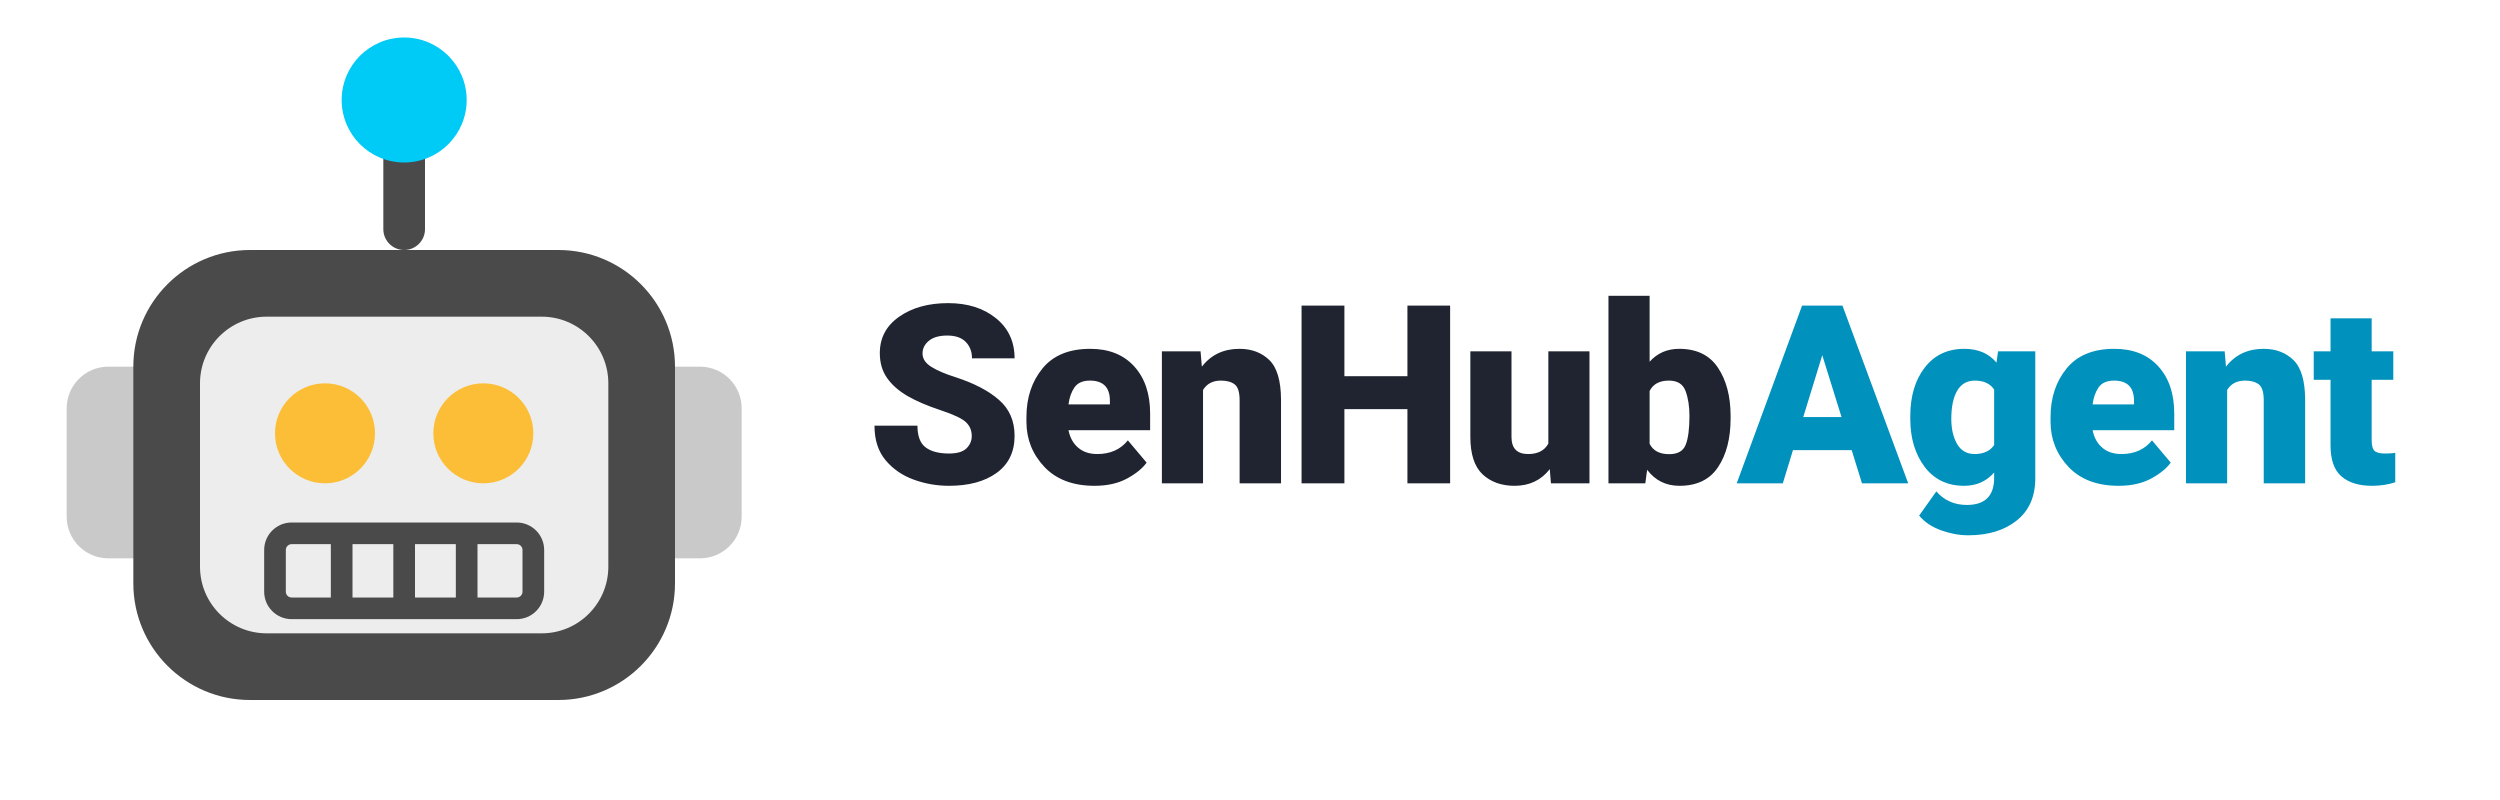
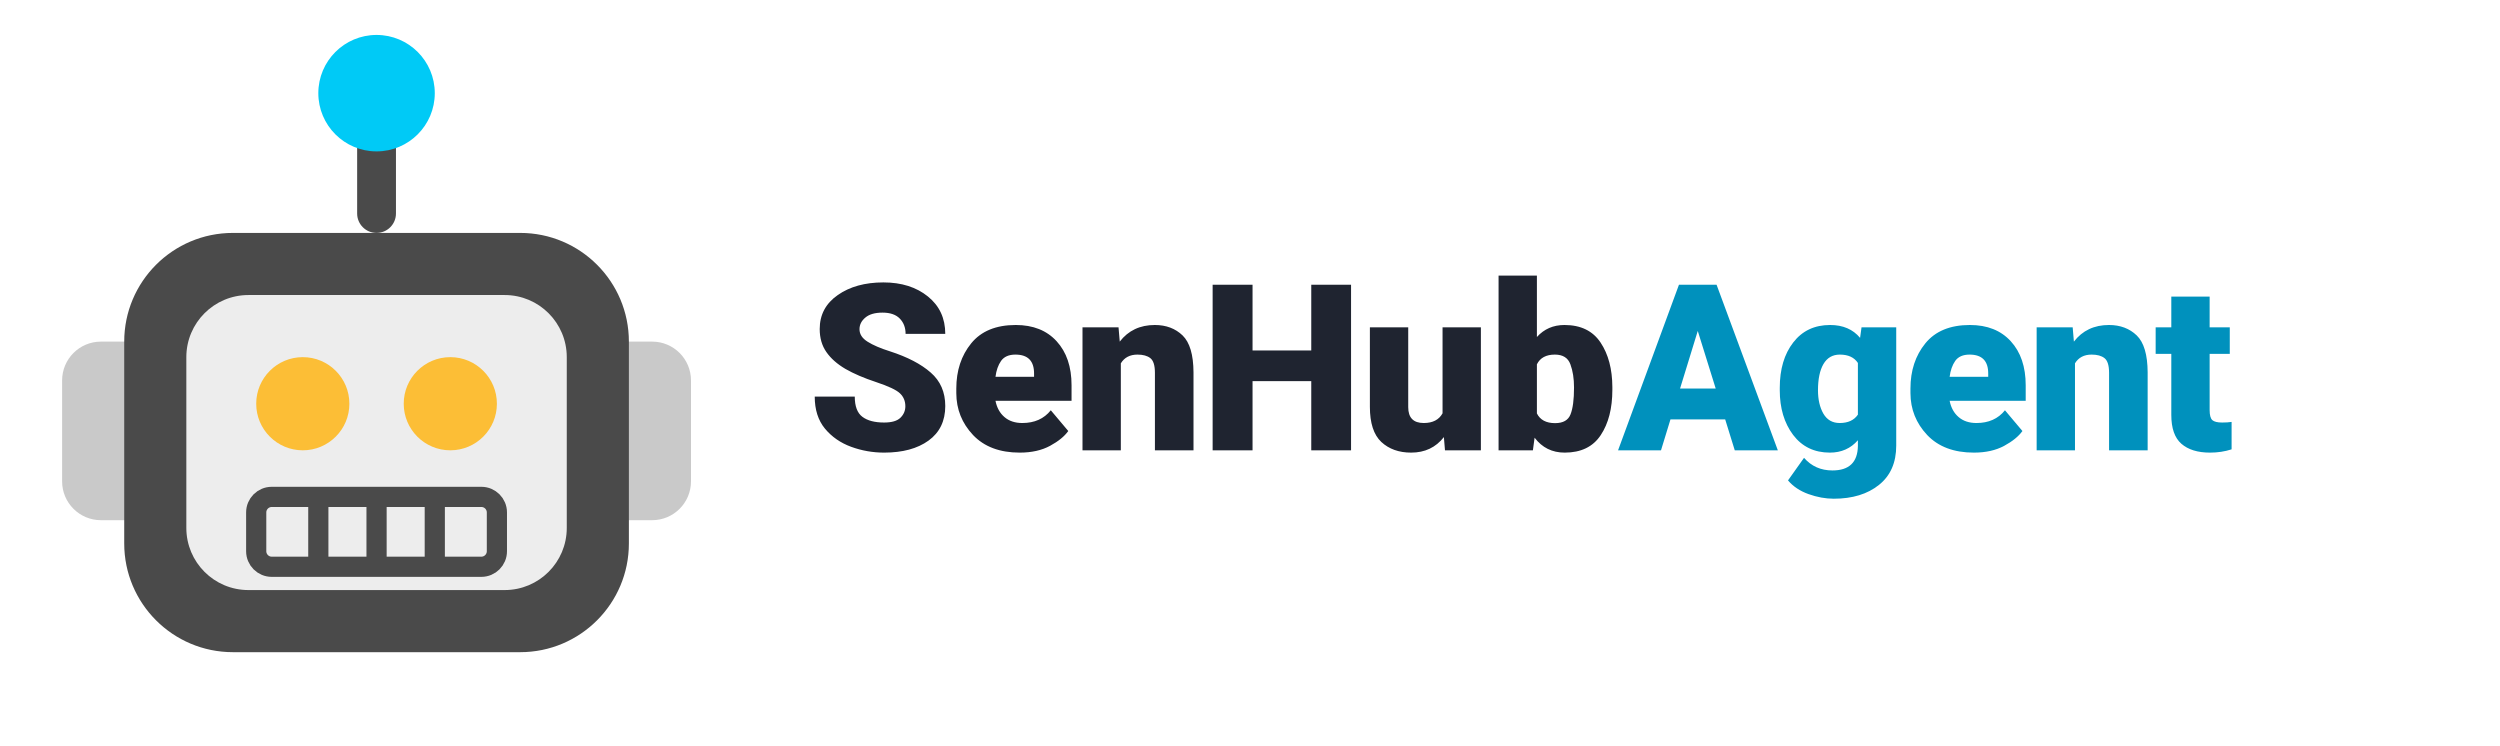
- <svg xmlns="http://www.w3.org/2000/svg" viewBox="0 0 300 96" role="img" aria-label="SenHub Agent">
+ <svg xmlns="http://www.w3.org/2000/svg" viewBox="0 0 322 96" role="img" aria-label="SenHub Agent">
  <g transform="translate(0,-4)">
    <rect x="46" y="18" width="5" height="16" rx="2.5" fill="#4a4a4a" />
    <circle cx="48.5" cy="16" r="7.5" fill="#00caf6" />
    <rect x="8" y="48" width="13" height="23" rx="5" fill="#c9c9c9" />
    <rect x="76" y="48" width="13" height="23" rx="5" fill="#c9c9c9" />
    <rect x="16" y="34" width="65" height="54" rx="14" fill="#4a4a4a" />
    <rect x="24" y="42" width="49" height="38" rx="8" fill="#ededed" />
    <circle cx="39" cy="56" r="6" fill="#fcbe36" />
    <circle cx="58" cy="56" r="6" fill="#fcbe36" />
    <rect x="33" y="68" width="31" height="9" rx="2" fill="none" stroke="#4a4a4a" stroke-width="2.6" />
    <line x1="41" y1="68" x2="41" y2="77" stroke="#4a4a4a" stroke-width="2.6" />
    <line x1="48.5" y1="68" x2="48.5" y2="77" stroke="#4a4a4a" stroke-width="2.6" />
    <line x1="56" y1="68" x2="56" y2="77" stroke="#4a4a4a" stroke-width="2.6" />
  </g>
  <text x="104" y="58" font-family="system-ui,-apple-system,'Segoe UI',Roboto,sans-serif" font-size="30" font-weight="800" fill="#1f2430" letter-spacing="-0.5">SenHub<tspan fill="#0091bd"> Agent</tspan>
  </text>
</svg>
